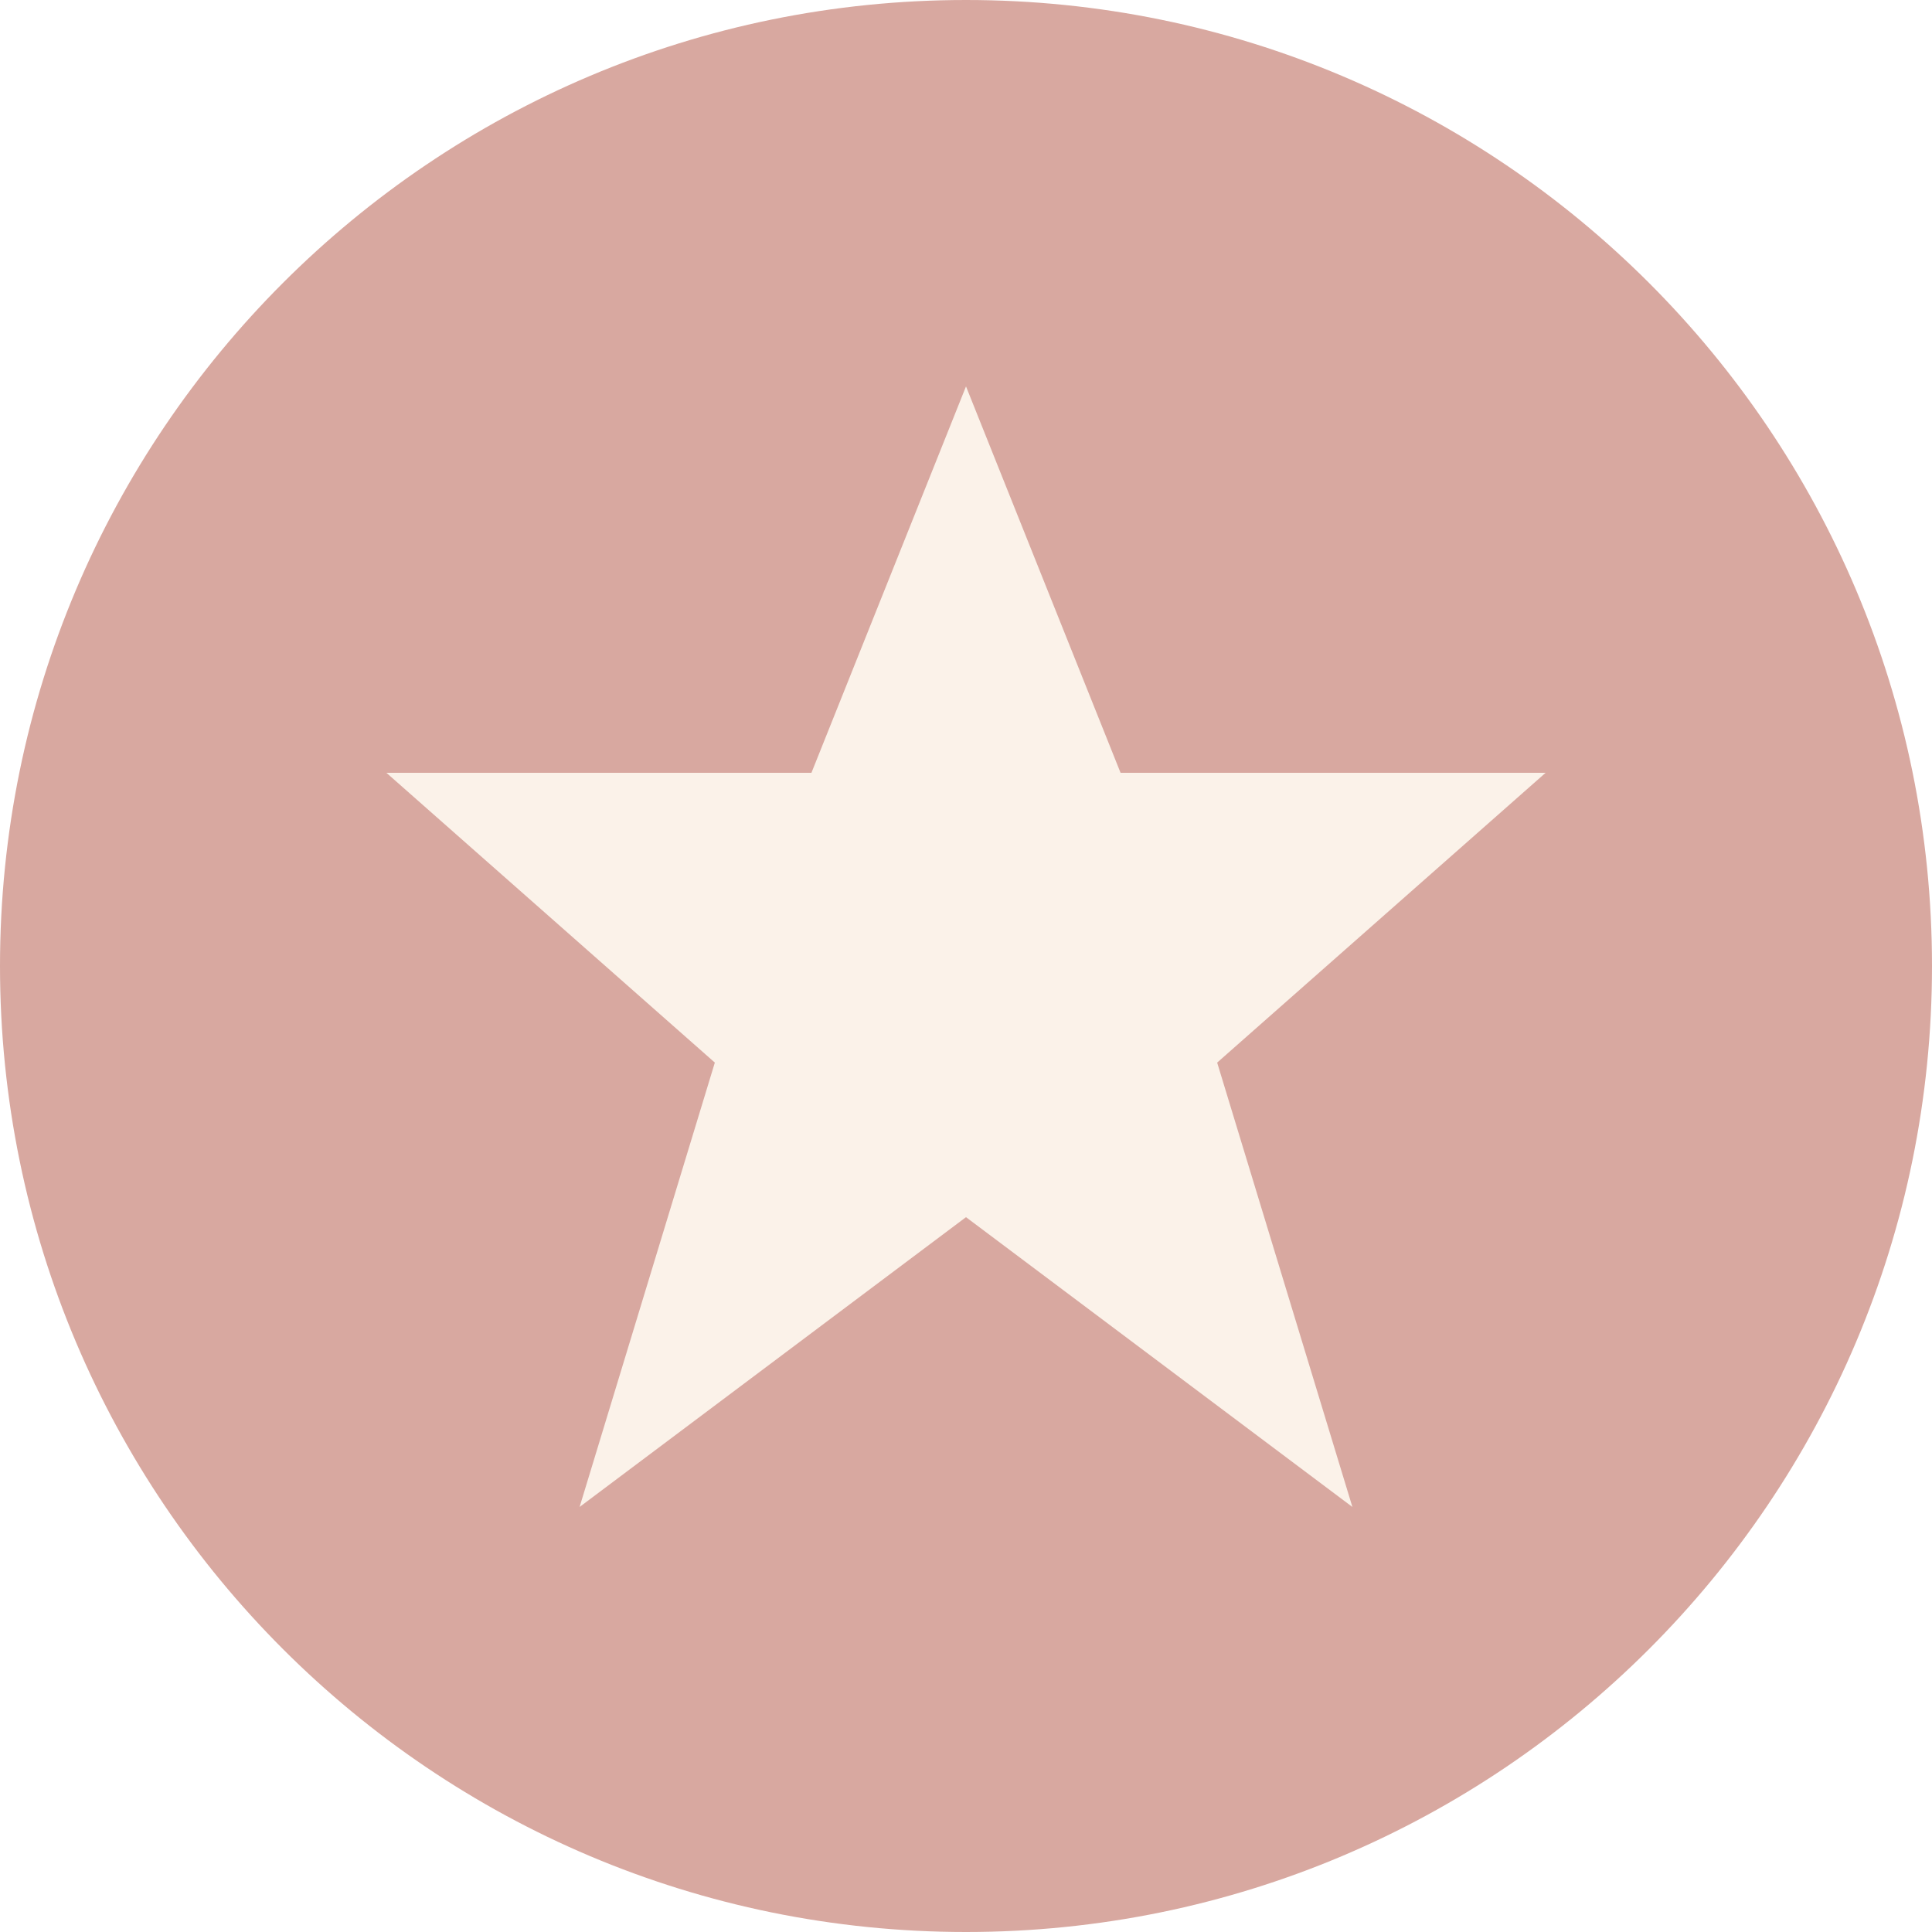
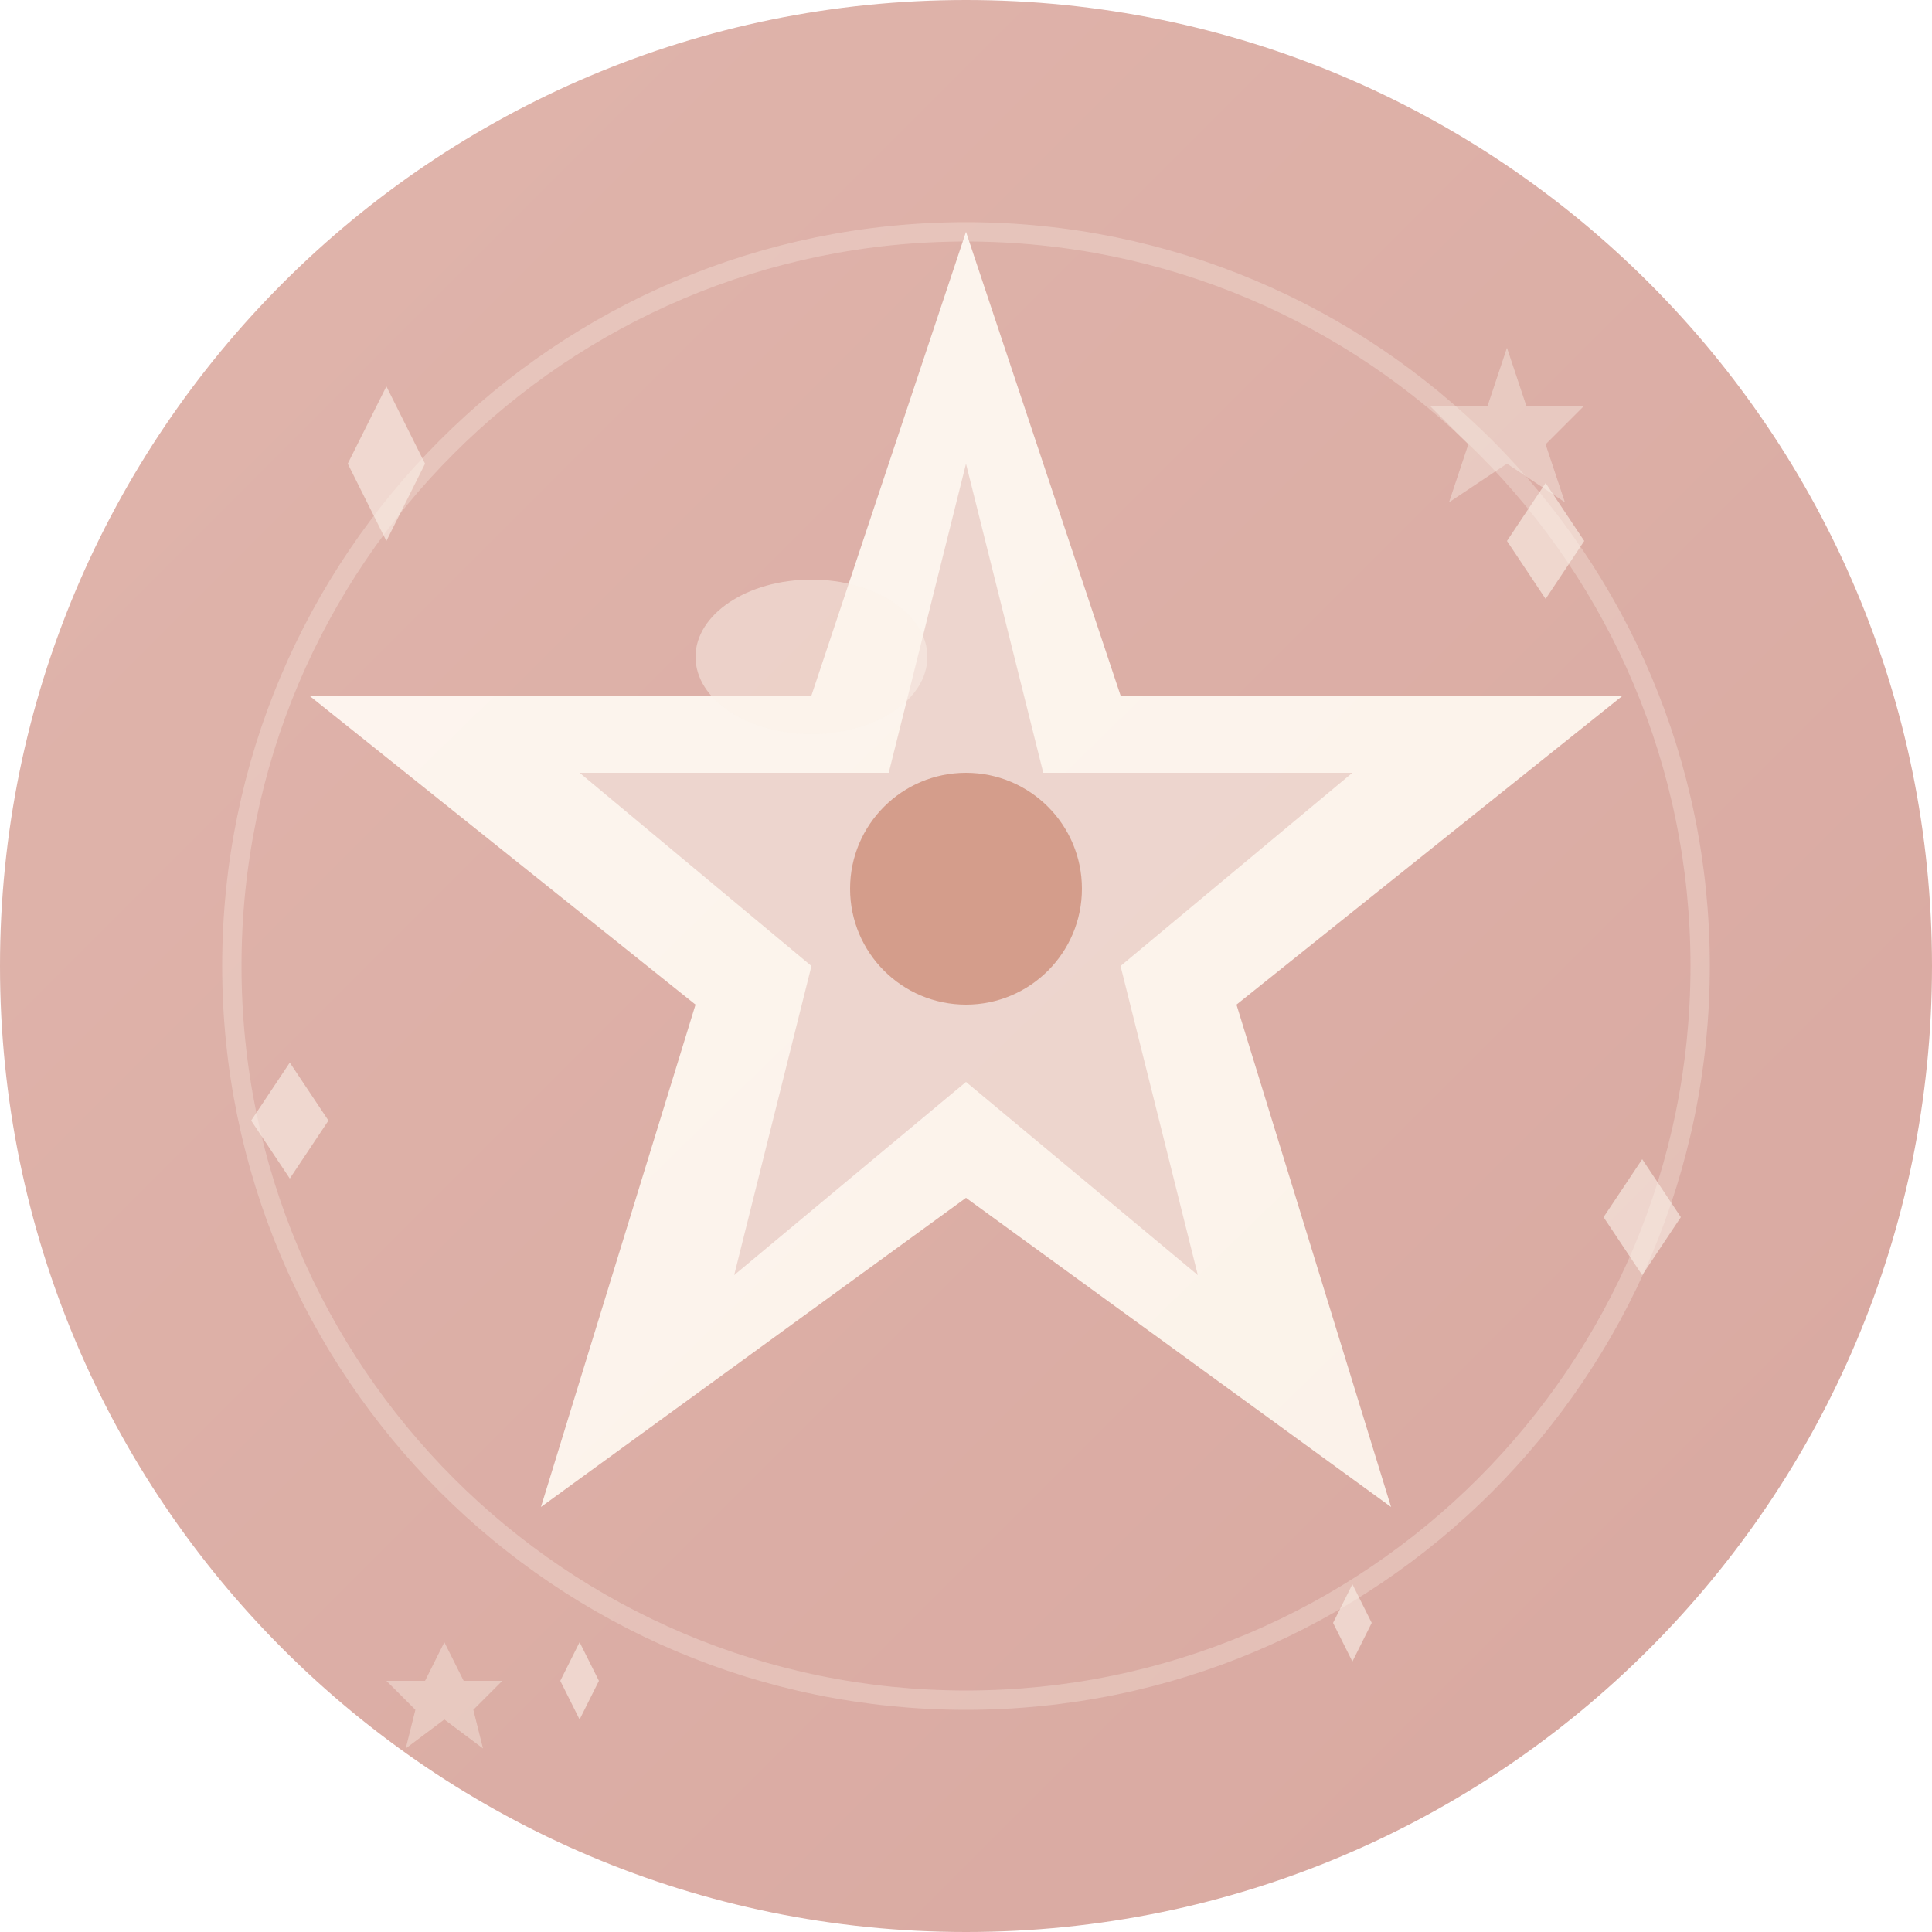
<svg xmlns="http://www.w3.org/2000/svg" viewBox="0 0 100 100">
-   <circle cx="50" cy="50" r="50" fill="#D8A8A0" />
-   <polygon points="50,20 58,40 80,40 63,55 70,78 50,63 30,78 37,55 20,40 42,40" fill="#FBF2E9" />
+   <defs>
+     <linearGradient id="st-bg" x1="0%" y1="0%" x2="100%" y2="100%">
+       <stop offset="0%" stop-color="#E0B5AC" />
+       <stop offset="100%" stop-color="#D8A8A0" />
+     </linearGradient>
+     <linearGradient id="st-star" x1="0%" y1="0%" x2="100%" y2="100%">
+       <stop offset="0%" stop-color="#FDF5EF" />
+       <stop offset="100%" stop-color="#FBF2E9" />
+     </linearGradient>
+   </defs>
+   <circle cx="50" cy="50" r="50" fill="url(#st-bg)" />
+   <circle cx="50" cy="50" r="38" fill="none" stroke="#FBF2E9" stroke-width="1" opacity="0.3" />
+   <polygon points="50,12 58,36 84,36 64,52 72,78 50,62 28,78 36,52 16,36 42,36" fill="url(#st-star)" />
+   <polygon points="50,24 54,40 70,40 58,50 62,66 50,56 38,66 42,50 30,40 46,40" fill="#D8A8A0" opacity="0.4" />
+   <circle cx="50" cy="46" r="6" fill="#BC6547" opacity="0.5" />
+   <ellipse cx="42" cy="34" rx="6" ry="4" fill="#FBF2E9" opacity="0.5" />
+   <g fill="#FBF2E9" opacity="0.6">
+     <path d="M20 20 L22 24 L20 28 L18 24 Z" />
+     <path d="M80 25 L82 28 L80 31 L78 28 Z" />
+     <path d="M15 55 L17 58 L15 61 L13 58 Z" />
+     <path d="M85 60 L87 63 L85 66 L83 63 Z" />
+     <path d="M30 85 L31 87 L30 89 L29 87 Z" />
+     <path d="M70 82 L71 84 L70 86 L69 84 Z" />
+   </g>
+   <polygon points="22,70 24,74 28,74 25,77 26,81 22,78 18,81 19,77 16,74 20,74" fill="#FBF2E9" opacity="0.4" transform="scale(0.5) translate(24, 100)" />
+   <polygon points="78,18 79,21 82,21 80,23 81,26 78,24 75,26 76,23 74,21 77,21" fill="#FBF2E9" opacity="0.4" />
</svg>
